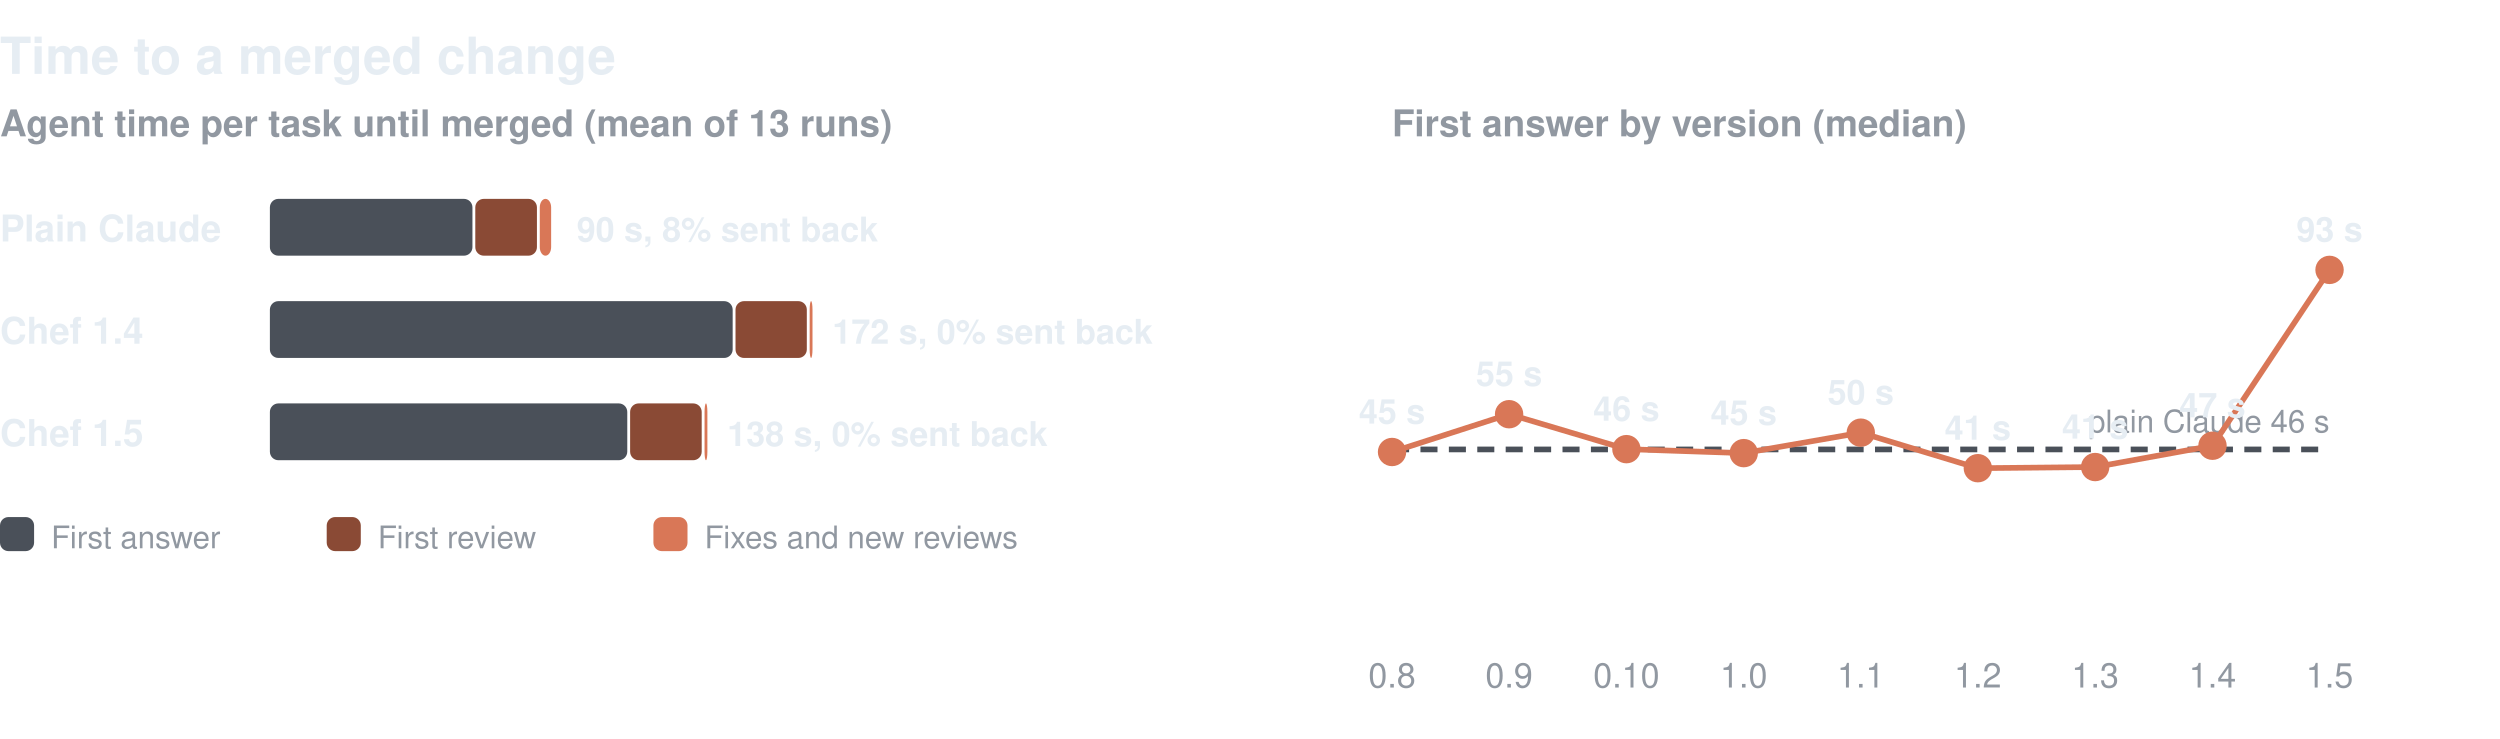
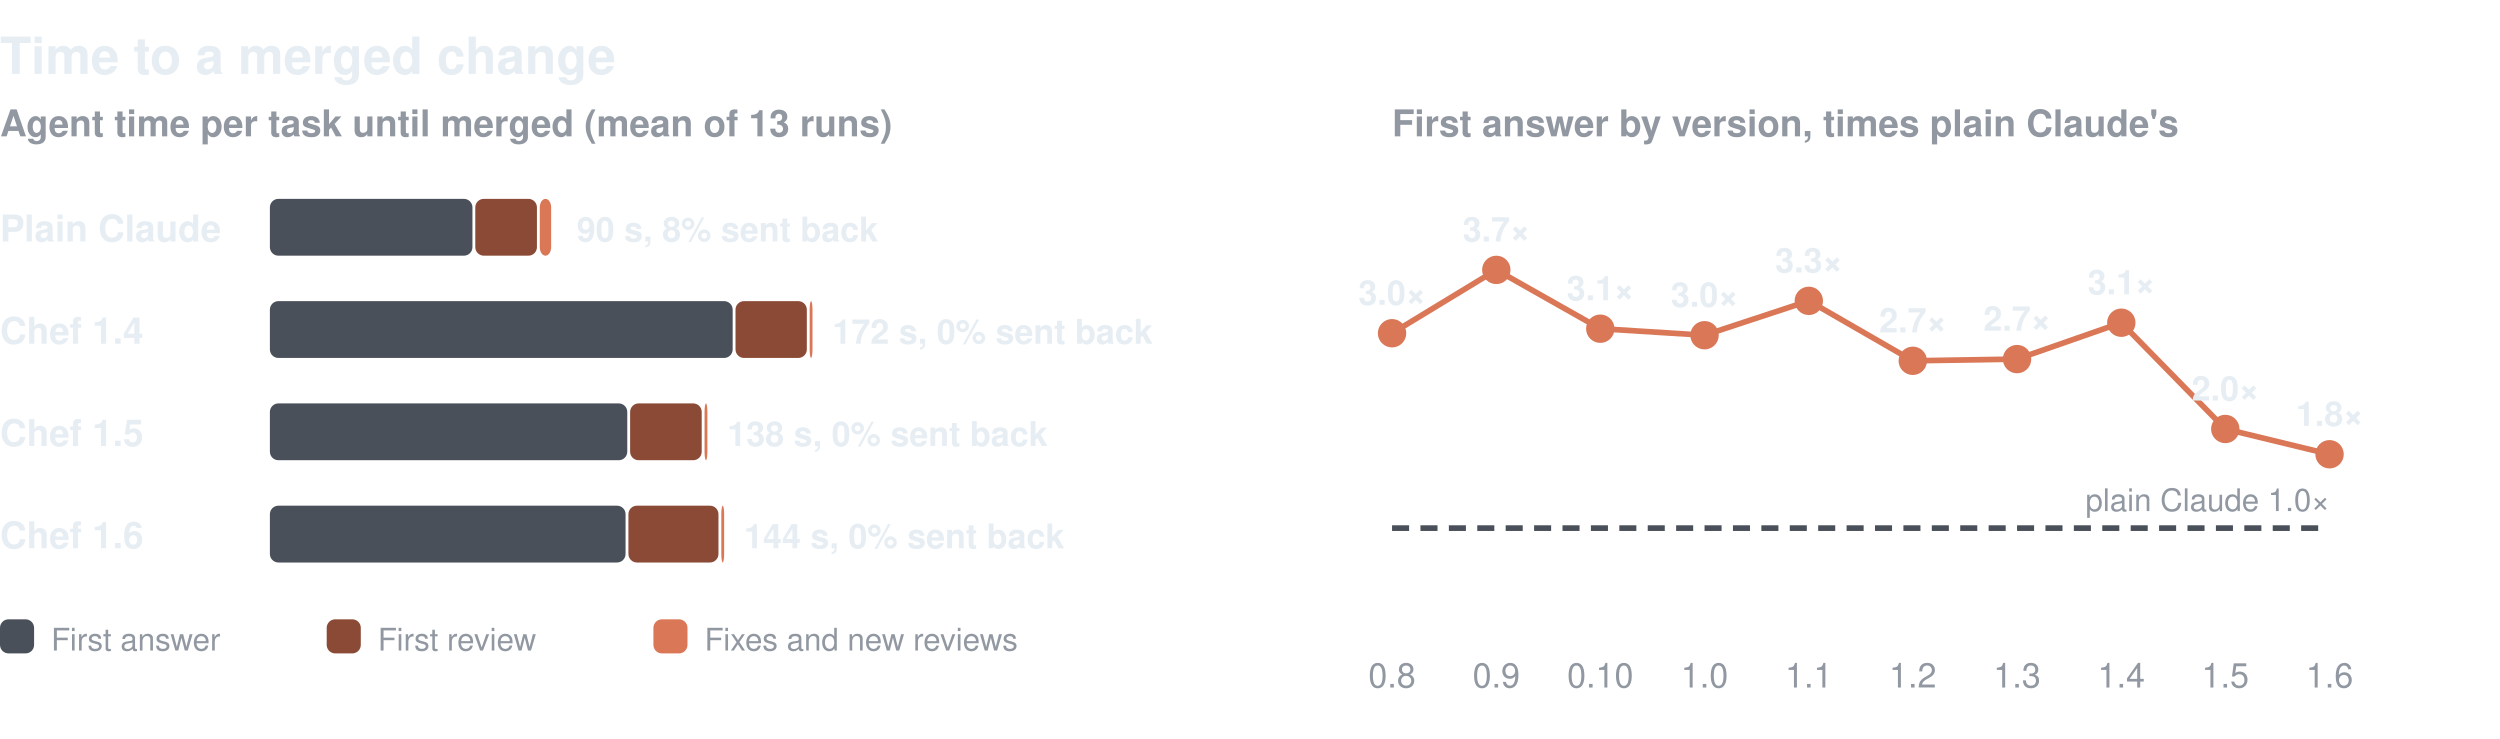
- <svg xmlns="http://www.w3.org/2000/svg" width="880" height="260" viewBox="0 0 880 260" role="img" aria-label="Plain Claude: first answer 65 s, first review 20 s, fixes and new reviews 4 s, 8% sent back; Chef 1.4: first answer 148 s, first review 24 s, fixes and new reviews 0 s, 0% sent back; Chef 1.5: first answer 114 s, first review 24 s, fixes and new reviews 0 s, 0% sent back. First answer by version: 0.8 45 s, 0.9 55 s, 0.10 46 s, 1.0 45 s, 1.1 50 s, 1.2 41 s, 1.3 41 s, 1.4 47 s, 1.5 93 s; plain Claude 46 s.">
+ <svg xmlns="http://www.w3.org/2000/svg" width="880" height="260" viewBox="0 0 880 260" role="img" aria-label="Plain Claude: first answer 65 s, first review 20 s, fixes and new reviews 4 s, 8% sent back; Chef 1.4: first answer 148 s, first review 24 s, fixes and new reviews 0 s, 0% sent back; Chef 1.5: first answer 114 s, first review 24 s, fixes and new reviews 0 s, 0% sent back; Chef 1.6: first answer 114 s, first review 30 s, fixes and new reviews 0 s, 0% sent back. First answer by version, as a multiple of plain Claude's: 0.8 3.0×, 0.9 3.7×, 0.10 3.1×, 1.0 3.0×, 1.1 3.3×, 1.2 2.7×, 1.3 2.7×, 1.4 3.1×, 1.5 2.0×, 1.6 1.8×.">
  <text x="0.0" y="26.0" fill="#E6EDF3" font-family="-apple-system, BlinkMacSystemFont, 'Segoe UI', Helvetica, Arial, sans-serif" font-size="18" font-weight="600" text-anchor="start">Time to a merged change</text>
  <text x="0.0" y="48.0" fill="#9198A1" font-family="-apple-system, BlinkMacSystemFont, 'Segoe UI', Helvetica, Arial, sans-serif" font-size="13" font-weight="600" text-anchor="start">Agent time per task until merged (mean of 13 runs)</text>
  <text x="0.0" y="85.0" fill="#E6EDF3" font-family="-apple-system, BlinkMacSystemFont, 'Segoe UI', Helvetica, Arial, sans-serif" font-size="13" font-weight="600" text-anchor="start">Plain Claude</text>
  <rect x="95.0" y="70.0" width="71.3" height="20.0" rx="3" fill="#4A5059" />
  <rect x="167.3" y="70.0" width="21.7" height="20.0" rx="3" fill="#8A4A35" />
  <rect x="190.0" y="70.0" width="4.0" height="20.0" rx="3" fill="#D97757" />
  <text x="203.0" y="85.0" fill="#E6EDF3" font-family="-apple-system, BlinkMacSystemFont, 'Segoe UI', Helvetica, Arial, sans-serif" font-size="12" font-weight="600" text-anchor="start">90 s, 8% sent back</text>
  <text x="0.0" y="121.0" fill="#E6EDF3" font-family="-apple-system, BlinkMacSystemFont, 'Segoe UI', Helvetica, Arial, sans-serif" font-size="13" font-weight="600" text-anchor="start">Chef 1.4</text>
  <rect x="95.0" y="106.0" width="162.9" height="20.0" rx="3" fill="#4A5059" />
  <rect x="258.9" y="106.0" width="25.1" height="20.0" rx="3" fill="#8A4A35" />
  <rect x="285.0" y="106.0" width="1.0" height="20.0" rx="3" fill="#D97757" />
  <text x="293.0" y="121.0" fill="#E6EDF3" font-family="-apple-system, BlinkMacSystemFont, 'Segoe UI', Helvetica, Arial, sans-serif" font-size="12" font-weight="600" text-anchor="start">172 s, 0% sent back</text>
  <text x="0.0" y="157.0" fill="#E6EDF3" font-family="-apple-system, BlinkMacSystemFont, 'Segoe UI', Helvetica, Arial, sans-serif" font-size="13" font-weight="600" text-anchor="start">Chef 1.5</text>
  <rect x="95.0" y="142.0" width="125.8" height="20.0" rx="3" fill="#4A5059" />
  <rect x="221.8" y="142.0" width="25.2" height="20.0" rx="3" fill="#8A4A35" />
  <rect x="248.0" y="142.0" width="1.0" height="20.0" rx="3" fill="#D97757" />
  <text x="256.0" y="157.0" fill="#E6EDF3" font-family="-apple-system, BlinkMacSystemFont, 'Segoe UI', Helvetica, Arial, sans-serif" font-size="12" font-weight="600" text-anchor="start">138 s, 0% sent back</text>
-   <rect x="0.0" y="182.0" width="12.0" height="12.0" rx="3" fill="#4A5059" />
-   <text x="18.0" y="193.0" fill="#9198A1" font-family="-apple-system, BlinkMacSystemFont, 'Segoe UI', Helvetica, Arial, sans-serif" font-size="11" font-weight="400" text-anchor="start">First answer</text>
-   <rect x="115.0" y="182.0" width="12.0" height="12.0" rx="3" fill="#8A4A35" />
-   <text x="133.0" y="193.0" fill="#9198A1" font-family="-apple-system, BlinkMacSystemFont, 'Segoe UI', Helvetica, Arial, sans-serif" font-size="11" font-weight="400" text-anchor="start">First review</text>
-   <rect x="230.0" y="182.0" width="12.0" height="12.0" rx="3" fill="#D97757" />
-   <text x="248.0" y="193.0" fill="#9198A1" font-family="-apple-system, BlinkMacSystemFont, 'Segoe UI', Helvetica, Arial, sans-serif" font-size="11" font-weight="400" text-anchor="start">Fixes and new reviews</text>
-   <text x="490.0" y="48.0" fill="#9198A1" font-family="-apple-system, BlinkMacSystemFont, 'Segoe UI', Helvetica, Arial, sans-serif" font-size="13" font-weight="600" text-anchor="start">First answer by version (median)</text>
-   <line x1="490.0" y1="158.2" x2="820.0" y2="158.2" stroke="#4A5059" stroke-width="2" stroke-dasharray="6 4" />
-   <text x="820.0" y="152.2" fill="#9198A1" font-family="-apple-system, BlinkMacSystemFont, 'Segoe UI', Helvetica, Arial, sans-serif" font-size="11" font-weight="400" text-anchor="end">plain Claude 46 s</text>
-   <polyline points="490.0,159.1 531.2,145.8 572.5,158.1 613.8,159.5 655.0,152.3 696.2,164.8 737.5,164.4 778.8,156.9 820.0,95.0" fill="none" stroke="#D97757" stroke-width="2" />
-   <circle cx="490.0" cy="159.1" r="5" fill="#D97757" />
-   <text x="490.0" y="149.1" fill="#E6EDF3" font-family="-apple-system, BlinkMacSystemFont, 'Segoe UI', Helvetica, Arial, sans-serif" font-size="12" font-weight="600" text-anchor="middle">45 s</text>
+   <text x="0.0" y="193.0" fill="#E6EDF3" font-family="-apple-system, BlinkMacSystemFont, 'Segoe UI', Helvetica, Arial, sans-serif" font-size="13" font-weight="600" text-anchor="start">Chef 1.6</text>
+   <rect x="95.0" y="178.0" width="125.2" height="20.0" rx="3" fill="#4A5059" />
+   <rect x="221.2" y="178.0" width="31.7" height="20.0" rx="3" fill="#8A4A35" />
+   <rect x="253.9" y="178.0" width="1.0" height="20.0" rx="3" fill="#D97757" />
+   <text x="261.9" y="193.0" fill="#E6EDF3" font-family="-apple-system, BlinkMacSystemFont, 'Segoe UI', Helvetica, Arial, sans-serif" font-size="12" font-weight="600" text-anchor="start">144 s, 0% sent back</text>
+   <rect x="0.0" y="218.0" width="12.0" height="12.0" rx="3" fill="#4A5059" />
+   <text x="18.0" y="229.0" fill="#9198A1" font-family="-apple-system, BlinkMacSystemFont, 'Segoe UI', Helvetica, Arial, sans-serif" font-size="11" font-weight="400" text-anchor="start">First answer</text>
+   <rect x="115.0" y="218.0" width="12.0" height="12.0" rx="3" fill="#8A4A35" />
+   <text x="133.0" y="229.0" fill="#9198A1" font-family="-apple-system, BlinkMacSystemFont, 'Segoe UI', Helvetica, Arial, sans-serif" font-size="11" font-weight="400" text-anchor="start">First review</text>
+   <rect x="230.0" y="218.0" width="12.0" height="12.0" rx="3" fill="#D97757" />
+   <text x="248.0" y="229.0" fill="#9198A1" font-family="-apple-system, BlinkMacSystemFont, 'Segoe UI', Helvetica, Arial, sans-serif" font-size="11" font-weight="400" text-anchor="start">Fixes and new reviews</text>
+   <text x="490.0" y="48.0" fill="#9198A1" font-family="-apple-system, BlinkMacSystemFont, 'Segoe UI', Helvetica, Arial, sans-serif" font-size="13" font-weight="600" text-anchor="start">First answer by version, times plain Claude's</text>
+   <line x1="490.0" y1="185.9" x2="820.0" y2="185.9" stroke="#4A5059" stroke-width="2" stroke-dasharray="6 4" />
+   <text x="820.0" y="179.9" fill="#9198A1" font-family="-apple-system, BlinkMacSystemFont, 'Segoe UI', Helvetica, Arial, sans-serif" font-size="11" font-weight="400" text-anchor="end">plain Claude 1.0×</text>
+   <polyline points="490.0,117.3 526.7,95.0 563.3,115.7 600.0,118.0 636.7,105.9 673.3,127.0 710.0,126.4 746.7,113.6 783.3,151.0 820.0,159.9" fill="none" stroke="#D97757" stroke-width="2" />
+   <circle cx="490.0" cy="117.3" r="5" fill="#D97757" />
+   <text x="490.0" y="107.3" fill="#E6EDF3" font-family="-apple-system, BlinkMacSystemFont, 'Segoe UI', Helvetica, Arial, sans-serif" font-size="12" font-weight="600" text-anchor="middle">3.0×</text>
  <text x="490.0" y="242.0" fill="#9198A1" font-family="-apple-system, BlinkMacSystemFont, 'Segoe UI', Helvetica, Arial, sans-serif" font-size="12" font-weight="400" text-anchor="middle">0.8</text>
-   <circle cx="531.2" cy="145.8" r="5" fill="#D97757" />
-   <text x="531.2" y="135.8" fill="#E6EDF3" font-family="-apple-system, BlinkMacSystemFont, 'Segoe UI', Helvetica, Arial, sans-serif" font-size="12" font-weight="600" text-anchor="middle">55 s</text>
-   <text x="531.2" y="242.0" fill="#9198A1" font-family="-apple-system, BlinkMacSystemFont, 'Segoe UI', Helvetica, Arial, sans-serif" font-size="12" font-weight="400" text-anchor="middle">0.9</text>
-   <circle cx="572.5" cy="158.1" r="5" fill="#D97757" />
-   <text x="572.5" y="148.1" fill="#E6EDF3" font-family="-apple-system, BlinkMacSystemFont, 'Segoe UI', Helvetica, Arial, sans-serif" font-size="12" font-weight="600" text-anchor="middle">46 s</text>
-   <text x="572.5" y="242.0" fill="#9198A1" font-family="-apple-system, BlinkMacSystemFont, 'Segoe UI', Helvetica, Arial, sans-serif" font-size="12" font-weight="400" text-anchor="middle">0.10</text>
-   <circle cx="613.8" cy="159.5" r="5" fill="#D97757" />
-   <text x="613.8" y="149.5" fill="#E6EDF3" font-family="-apple-system, BlinkMacSystemFont, 'Segoe UI', Helvetica, Arial, sans-serif" font-size="12" font-weight="600" text-anchor="middle">45 s</text>
-   <text x="613.8" y="242.0" fill="#9198A1" font-family="-apple-system, BlinkMacSystemFont, 'Segoe UI', Helvetica, Arial, sans-serif" font-size="12" font-weight="400" text-anchor="middle">1.0</text>
-   <circle cx="655.0" cy="152.3" r="5" fill="#D97757" />
-   <text x="655.0" y="142.3" fill="#E6EDF3" font-family="-apple-system, BlinkMacSystemFont, 'Segoe UI', Helvetica, Arial, sans-serif" font-size="12" font-weight="600" text-anchor="middle">50 s</text>
-   <text x="655.0" y="242.0" fill="#9198A1" font-family="-apple-system, BlinkMacSystemFont, 'Segoe UI', Helvetica, Arial, sans-serif" font-size="12" font-weight="400" text-anchor="middle">1.1</text>
-   <circle cx="696.2" cy="164.8" r="5" fill="#D97757" />
-   <text x="696.2" y="154.8" fill="#E6EDF3" font-family="-apple-system, BlinkMacSystemFont, 'Segoe UI', Helvetica, Arial, sans-serif" font-size="12" font-weight="600" text-anchor="middle">41 s</text>
-   <text x="696.2" y="242.0" fill="#9198A1" font-family="-apple-system, BlinkMacSystemFont, 'Segoe UI', Helvetica, Arial, sans-serif" font-size="12" font-weight="400" text-anchor="middle">1.2</text>
-   <circle cx="737.5" cy="164.4" r="5" fill="#D97757" />
-   <text x="737.5" y="154.4" fill="#E6EDF3" font-family="-apple-system, BlinkMacSystemFont, 'Segoe UI', Helvetica, Arial, sans-serif" font-size="12" font-weight="600" text-anchor="middle">41 s</text>
-   <text x="737.5" y="242.0" fill="#9198A1" font-family="-apple-system, BlinkMacSystemFont, 'Segoe UI', Helvetica, Arial, sans-serif" font-size="12" font-weight="400" text-anchor="middle">1.3</text>
-   <circle cx="778.8" cy="156.9" r="5" fill="#D97757" />
-   <text x="778.8" y="146.9" fill="#E6EDF3" font-family="-apple-system, BlinkMacSystemFont, 'Segoe UI', Helvetica, Arial, sans-serif" font-size="12" font-weight="600" text-anchor="middle">47 s</text>
-   <text x="778.8" y="242.0" fill="#9198A1" font-family="-apple-system, BlinkMacSystemFont, 'Segoe UI', Helvetica, Arial, sans-serif" font-size="12" font-weight="400" text-anchor="middle">1.4</text>
-   <circle cx="820.0" cy="95.0" r="5" fill="#D97757" />
-   <text x="820.0" y="85.0" fill="#E6EDF3" font-family="-apple-system, BlinkMacSystemFont, 'Segoe UI', Helvetica, Arial, sans-serif" font-size="12" font-weight="600" text-anchor="middle">93 s</text>
-   <text x="820.0" y="242.0" fill="#9198A1" font-family="-apple-system, BlinkMacSystemFont, 'Segoe UI', Helvetica, Arial, sans-serif" font-size="12" font-weight="400" text-anchor="middle">1.5</text>
+   <circle cx="526.7" cy="95.0" r="5" fill="#D97757" />
+   <text x="526.7" y="85.0" fill="#E6EDF3" font-family="-apple-system, BlinkMacSystemFont, 'Segoe UI', Helvetica, Arial, sans-serif" font-size="12" font-weight="600" text-anchor="middle">3.7×</text>
+   <text x="526.7" y="242.0" fill="#9198A1" font-family="-apple-system, BlinkMacSystemFont, 'Segoe UI', Helvetica, Arial, sans-serif" font-size="12" font-weight="400" text-anchor="middle">0.9</text>
+   <circle cx="563.3" cy="115.7" r="5" fill="#D97757" />
+   <text x="563.3" y="105.7" fill="#E6EDF3" font-family="-apple-system, BlinkMacSystemFont, 'Segoe UI', Helvetica, Arial, sans-serif" font-size="12" font-weight="600" text-anchor="middle">3.1×</text>
+   <text x="563.3" y="242.0" fill="#9198A1" font-family="-apple-system, BlinkMacSystemFont, 'Segoe UI', Helvetica, Arial, sans-serif" font-size="12" font-weight="400" text-anchor="middle">0.10</text>
+   <circle cx="600.0" cy="118.0" r="5" fill="#D97757" />
+   <text x="600.0" y="108.0" fill="#E6EDF3" font-family="-apple-system, BlinkMacSystemFont, 'Segoe UI', Helvetica, Arial, sans-serif" font-size="12" font-weight="600" text-anchor="middle">3.0×</text>
+   <text x="600.0" y="242.0" fill="#9198A1" font-family="-apple-system, BlinkMacSystemFont, 'Segoe UI', Helvetica, Arial, sans-serif" font-size="12" font-weight="400" text-anchor="middle">1.0</text>
+   <circle cx="636.7" cy="105.9" r="5" fill="#D97757" />
+   <text x="636.7" y="95.9" fill="#E6EDF3" font-family="-apple-system, BlinkMacSystemFont, 'Segoe UI', Helvetica, Arial, sans-serif" font-size="12" font-weight="600" text-anchor="middle">3.3×</text>
+   <text x="636.7" y="242.0" fill="#9198A1" font-family="-apple-system, BlinkMacSystemFont, 'Segoe UI', Helvetica, Arial, sans-serif" font-size="12" font-weight="400" text-anchor="middle">1.1</text>
+   <circle cx="673.3" cy="127.0" r="5" fill="#D97757" />
+   <text x="673.3" y="117.0" fill="#E6EDF3" font-family="-apple-system, BlinkMacSystemFont, 'Segoe UI', Helvetica, Arial, sans-serif" font-size="12" font-weight="600" text-anchor="middle">2.7×</text>
+   <text x="673.3" y="242.0" fill="#9198A1" font-family="-apple-system, BlinkMacSystemFont, 'Segoe UI', Helvetica, Arial, sans-serif" font-size="12" font-weight="400" text-anchor="middle">1.2</text>
+   <circle cx="710.0" cy="126.4" r="5" fill="#D97757" />
+   <text x="710.0" y="116.4" fill="#E6EDF3" font-family="-apple-system, BlinkMacSystemFont, 'Segoe UI', Helvetica, Arial, sans-serif" font-size="12" font-weight="600" text-anchor="middle">2.7×</text>
+   <text x="710.0" y="242.0" fill="#9198A1" font-family="-apple-system, BlinkMacSystemFont, 'Segoe UI', Helvetica, Arial, sans-serif" font-size="12" font-weight="400" text-anchor="middle">1.3</text>
+   <circle cx="746.7" cy="113.6" r="5" fill="#D97757" />
+   <text x="746.7" y="103.6" fill="#E6EDF3" font-family="-apple-system, BlinkMacSystemFont, 'Segoe UI', Helvetica, Arial, sans-serif" font-size="12" font-weight="600" text-anchor="middle">3.1×</text>
+   <text x="746.7" y="242.0" fill="#9198A1" font-family="-apple-system, BlinkMacSystemFont, 'Segoe UI', Helvetica, Arial, sans-serif" font-size="12" font-weight="400" text-anchor="middle">1.4</text>
+   <circle cx="783.3" cy="151.0" r="5" fill="#D97757" />
+   <text x="783.3" y="141.0" fill="#E6EDF3" font-family="-apple-system, BlinkMacSystemFont, 'Segoe UI', Helvetica, Arial, sans-serif" font-size="12" font-weight="600" text-anchor="middle">2.0×</text>
+   <text x="783.3" y="242.0" fill="#9198A1" font-family="-apple-system, BlinkMacSystemFont, 'Segoe UI', Helvetica, Arial, sans-serif" font-size="12" font-weight="400" text-anchor="middle">1.5</text>
+   <circle cx="820.0" cy="159.9" r="5" fill="#D97757" />
+   <text x="820.0" y="149.9" fill="#E6EDF3" font-family="-apple-system, BlinkMacSystemFont, 'Segoe UI', Helvetica, Arial, sans-serif" font-size="12" font-weight="600" text-anchor="middle">1.8×</text>
+   <text x="820.0" y="242.0" fill="#9198A1" font-family="-apple-system, BlinkMacSystemFont, 'Segoe UI', Helvetica, Arial, sans-serif" font-size="12" font-weight="400" text-anchor="middle">1.6</text>
</svg>
